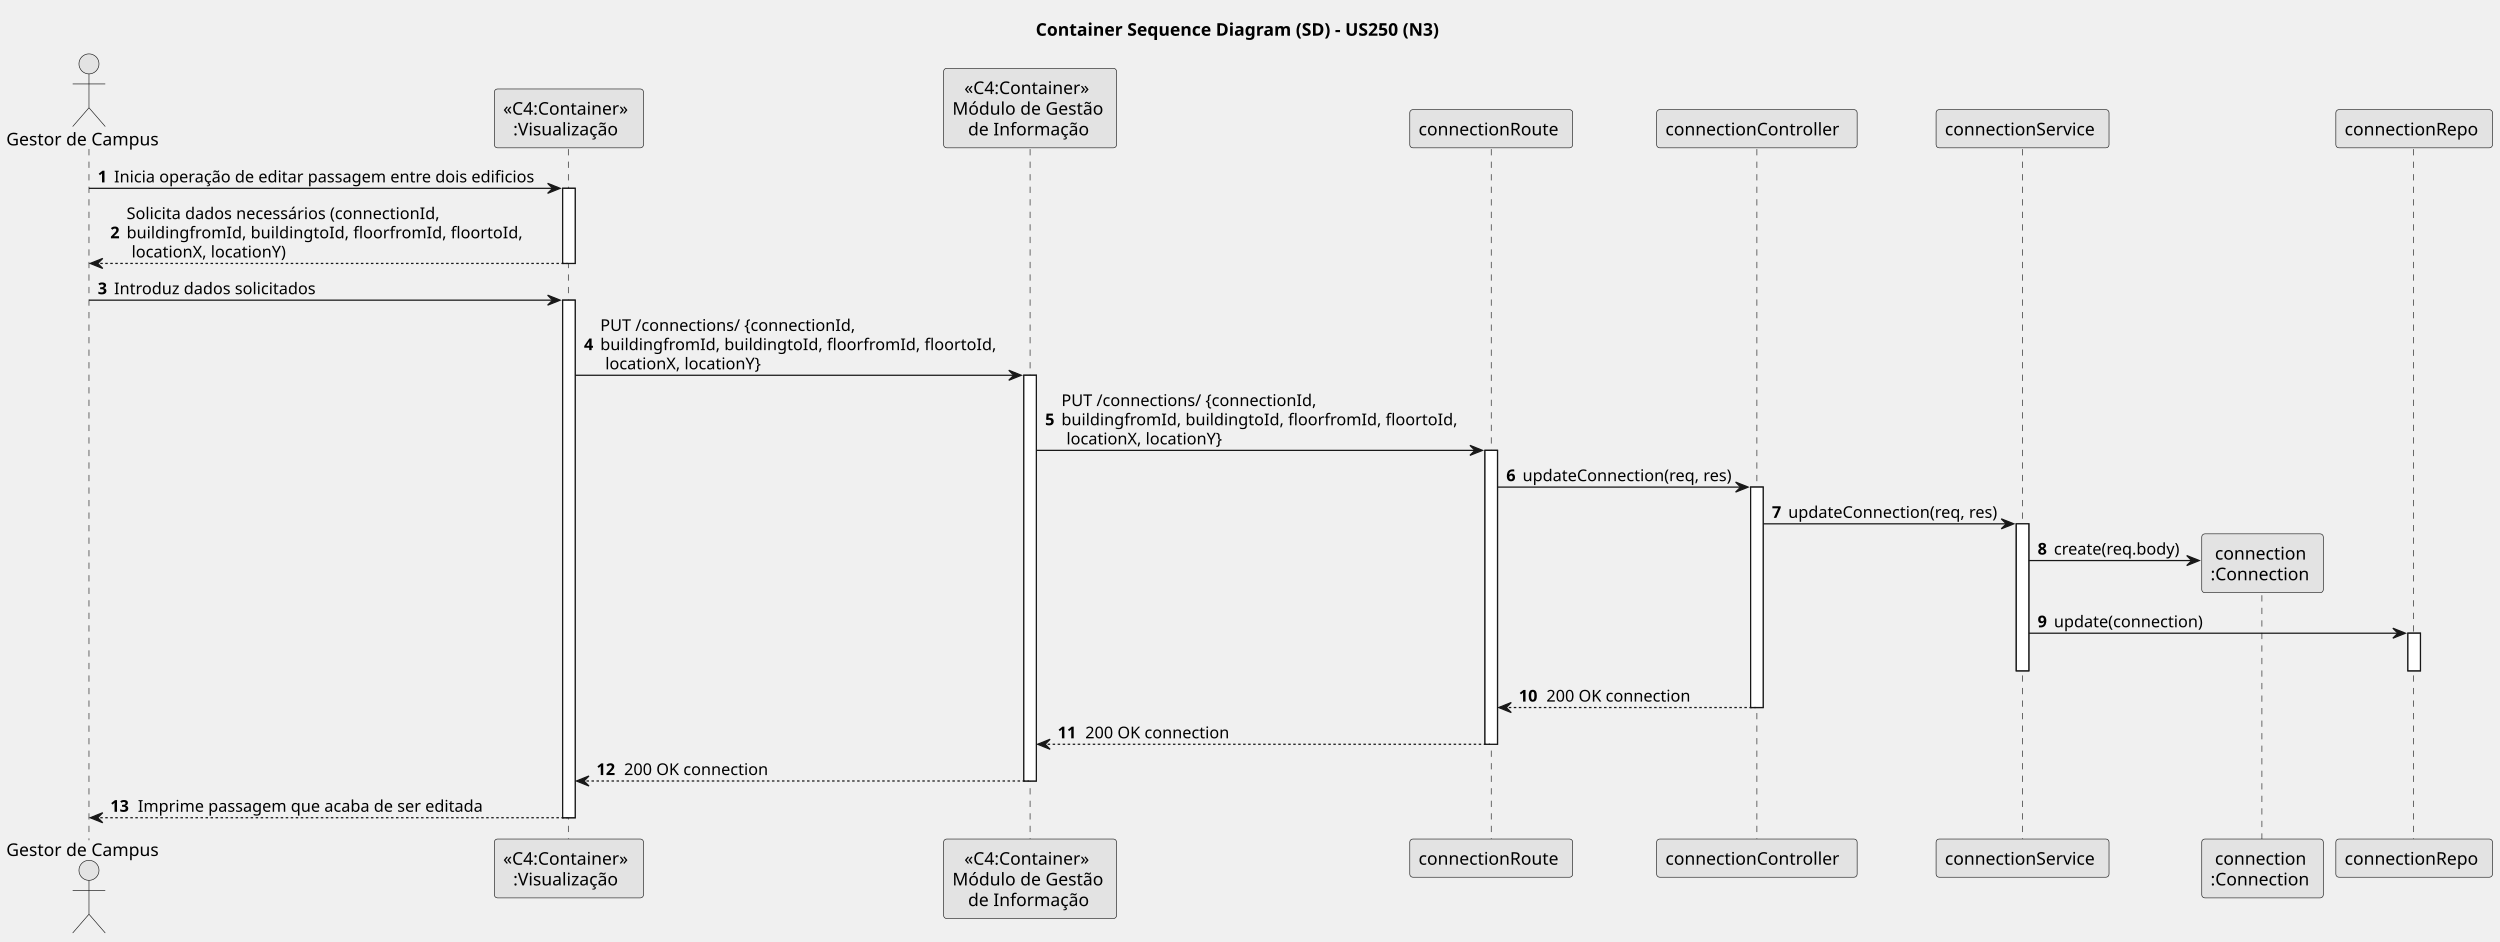
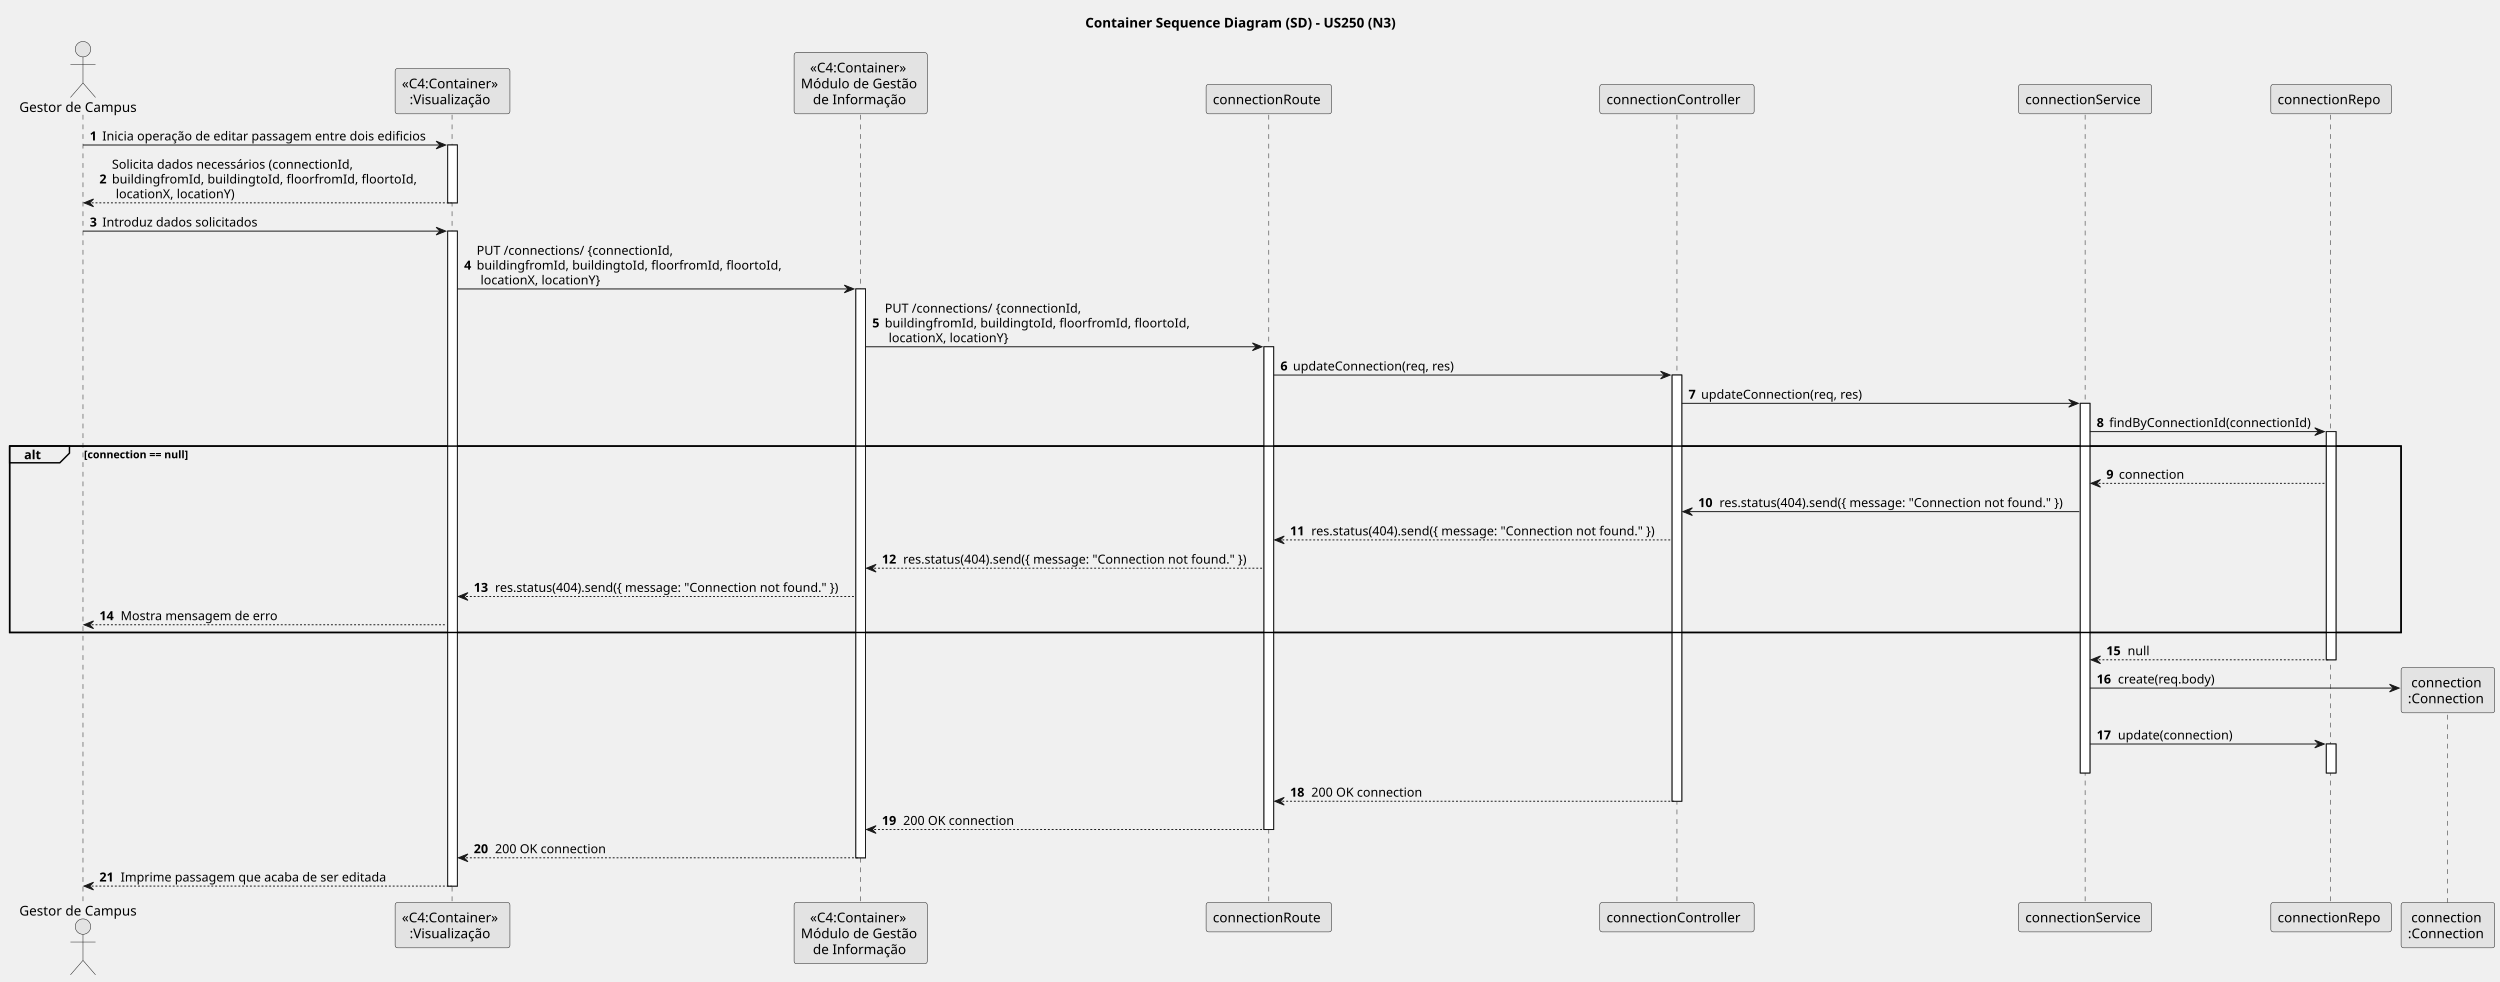
- <svg xmlns="http://www.w3.org/2000/svg" contentStyleType="text/css" height="751px" preserveAspectRatio="none" style="width:1995px;height:751px;background:#FFFFFF;" version="1.1" viewBox="0 0 1995 751" width="1995px" zoomAndPan="magnify">
+ <svg xmlns="http://www.w3.org/2000/svg" contentStyleType="text/css" height="1017px" preserveAspectRatio="none" style="width:2591px;height:1017px;background:#FFFFFF;" version="1.1" viewBox="0 0 2591 1017" width="2591px" zoomAndPan="magnify">
  <defs />
  <g>
-     <text fill="#000000" font-family="sans-serif" font-size="14" font-weight="bold" lengthAdjust="spacing" textLength="340" x="826.5" y="28.535">Container Sequence Diagram (SD) - US250 (N3)</text>
-     <rect fill="#FFFFFF" height="59.932" style="stroke:#181818;stroke-width:1.0;" width="10" x="449" y="150.287" />
-     <rect fill="#FFFFFF" height="413.014" style="stroke:#181818;stroke-width:1.0;" width="10" x="449" y="239.529" />
-     <rect fill="#FFFFFF" height="323.772" style="stroke:#181818;stroke-width:1.0;" width="10" x="817" y="299.461" />
-     <rect fill="#FFFFFF" height="234.529" style="stroke:#181818;stroke-width:1.0;" width="10" x="1185" y="359.393" />
-     <rect fill="#FFFFFF" height="175.908" style="stroke:#181818;stroke-width:1.0;" width="10" x="1397" y="388.703" />
-     <rect fill="#FFFFFF" height="117.287" style="stroke:#181818;stroke-width:1.0;" width="10" x="1609" y="418.014" />
-     <rect fill="#FFFFFF" height="30" style="stroke:#181818;stroke-width:1.0;" width="10" x="1921.5" y="505.301" />
-     <line style="stroke:#181818;stroke-width:0.5;stroke-dasharray:5.0,5.0;" x1="71" x2="71" y1="118.977" y2="670.543" />
-     <line style="stroke:#181818;stroke-width:0.5;stroke-dasharray:5.0,5.0;" x1="453.5" x2="453.5" y1="118.977" y2="670.543" />
-     <line style="stroke:#181818;stroke-width:0.5;stroke-dasharray:5.0,5.0;" x1="822" x2="822" y1="118.977" y2="670.543" />
-     <line style="stroke:#181818;stroke-width:0.5;stroke-dasharray:5.0,5.0;" x1="1190" x2="1190" y1="118.977" y2="670.543" />
-     <line style="stroke:#181818;stroke-width:0.5;stroke-dasharray:5.0,5.0;" x1="1402" x2="1402" y1="118.977" y2="670.543" />
-     <line style="stroke:#181818;stroke-width:0.5;stroke-dasharray:5.0,5.0;" x1="1614" x2="1614" y1="118.977" y2="670.543" />
-     <line style="stroke:#181818;stroke-width:0.5;stroke-dasharray:5.0,5.0;" x1="1805" x2="1805" y1="465.002" y2="670.543" />
-     <line style="stroke:#181818;stroke-width:0.5;stroke-dasharray:5.0,5.0;" x1="1926" x2="1926" y1="118.977" y2="670.543" />
-     <text fill="#000000" font-family="sans-serif" font-size="14" lengthAdjust="spacing" textLength="126" x="5" y="116.023">Gestor de Campus</text>
-     <ellipse cx="71" cy="50.988" fill="#E3E3E3" rx="8" ry="8" style="stroke:#181818;stroke-width:0.5;" />
-     <path d="M71,58.988 L71,85.988 M58,66.988 L84,66.988 M71,85.988 L58,100.988 M71,85.988 L84,100.988 " fill="none" style="stroke:#181818;stroke-width:0.5;" />
-     <text fill="#000000" font-family="sans-serif" font-size="14" lengthAdjust="spacing" textLength="126" x="5" y="683.078">Gestor de Campus</text>
-     <ellipse cx="71" cy="694.531" fill="#E3E3E3" rx="8" ry="8" style="stroke:#181818;stroke-width:0.5;" />
-     <path d="M71,702.531 L71,729.531 M58,710.531 L84,710.531 M71,729.531 L58,744.531 M71,729.531 L84,744.531 " fill="none" style="stroke:#181818;stroke-width:0.5;" />
-     <rect fill="#E3E3E3" height="46.977" rx="2.5" ry="2.5" style="stroke:#181818;stroke-width:0.5;" width="119" x="394.5" y="71" />
-     <text fill="#000000" font-family="sans-serif" font-size="14" lengthAdjust="spacing" textLength="105" x="401.5" y="91.535">«C4:Container»</text>
-     <text fill="#000000" font-family="sans-serif" font-size="14" lengthAdjust="spacing" textLength="89" x="409.5" y="108.023">:Visualização</text>
-     <rect fill="#E3E3E3" height="46.977" rx="2.5" ry="2.5" style="stroke:#181818;stroke-width:0.5;" width="119" x="394.5" y="669.543" />
-     <text fill="#000000" font-family="sans-serif" font-size="14" lengthAdjust="spacing" textLength="105" x="401.5" y="690.078">«C4:Container»</text>
-     <text fill="#000000" font-family="sans-serif" font-size="14" lengthAdjust="spacing" textLength="89" x="409.5" y="706.566">:Visualização</text>
-     <rect fill="#E3E3E3" height="63.465" rx="2.5" ry="2.5" style="stroke:#181818;stroke-width:0.5;" width="138" x="753" y="54.512" />
-     <text fill="#000000" font-family="sans-serif" font-size="14" lengthAdjust="spacing" textLength="105" x="769.5" y="75.047">«C4:Container»</text>
-     <text fill="#000000" font-family="sans-serif" font-size="14" lengthAdjust="spacing" textLength="124" x="760" y="91.535">Módulo de Gestão</text>
-     <text fill="#000000" font-family="sans-serif" font-size="14" lengthAdjust="spacing" textLength="99" x="772.5" y="108.023">de Informação</text>
-     <rect fill="#E3E3E3" height="63.465" rx="2.5" ry="2.5" style="stroke:#181818;stroke-width:0.5;" width="138" x="753" y="669.543" />
-     <text fill="#000000" font-family="sans-serif" font-size="14" lengthAdjust="spacing" textLength="105" x="769.5" y="690.078">«C4:Container»</text>
-     <text fill="#000000" font-family="sans-serif" font-size="14" lengthAdjust="spacing" textLength="124" x="760" y="706.566">Módulo de Gestão</text>
-     <text fill="#000000" font-family="sans-serif" font-size="14" lengthAdjust="spacing" textLength="99" x="772.5" y="723.055">de Informação</text>
-     <rect fill="#E3E3E3" height="30.488" rx="2.5" ry="2.5" style="stroke:#181818;stroke-width:0.5;" width="130" x="1125" y="87.488" />
-     <text fill="#000000" font-family="sans-serif" font-size="14" lengthAdjust="spacing" textLength="116" x="1132" y="108.023">connectionRoute</text>
-     <rect fill="#E3E3E3" height="30.488" rx="2.5" ry="2.5" style="stroke:#181818;stroke-width:0.5;" width="130" x="1125" y="669.543" />
-     <text fill="#000000" font-family="sans-serif" font-size="14" lengthAdjust="spacing" textLength="116" x="1132" y="690.078">connectionRoute</text>
-     <rect fill="#E3E3E3" height="30.488" rx="2.5" ry="2.5" style="stroke:#181818;stroke-width:0.5;" width="160" x="1322" y="87.488" />
-     <text fill="#000000" font-family="sans-serif" font-size="14" lengthAdjust="spacing" textLength="146" x="1329" y="108.023">connectionController</text>
-     <rect fill="#E3E3E3" height="30.488" rx="2.5" ry="2.5" style="stroke:#181818;stroke-width:0.5;" width="160" x="1322" y="669.543" />
-     <text fill="#000000" font-family="sans-serif" font-size="14" lengthAdjust="spacing" textLength="146" x="1329" y="690.078">connectionController</text>
-     <rect fill="#E3E3E3" height="30.488" rx="2.5" ry="2.5" style="stroke:#181818;stroke-width:0.5;" width="138" x="1545" y="87.488" />
-     <text fill="#000000" font-family="sans-serif" font-size="14" lengthAdjust="spacing" textLength="124" x="1552" y="108.023">connectionService</text>
-     <rect fill="#E3E3E3" height="30.488" rx="2.5" ry="2.5" style="stroke:#181818;stroke-width:0.5;" width="138" x="1545" y="669.543" />
-     <text fill="#000000" font-family="sans-serif" font-size="14" lengthAdjust="spacing" textLength="124" x="1552" y="690.078">connectionService</text>
-     <rect fill="#E3E3E3" height="46.977" rx="2.5" ry="2.5" style="stroke:#181818;stroke-width:0.5;" width="97" x="1757" y="669.543" />
-     <text fill="#000000" font-family="sans-serif" font-size="14" lengthAdjust="spacing" textLength="76" x="1767.5" y="690.078">connection</text>
-     <text fill="#000000" font-family="sans-serif" font-size="14" lengthAdjust="spacing" textLength="83" x="1764" y="706.566">:Connection</text>
-     <rect fill="#E3E3E3" height="30.488" rx="2.5" ry="2.5" style="stroke:#181818;stroke-width:0.5;" width="125" x="1864" y="87.488" />
-     <text fill="#000000" font-family="sans-serif" font-size="14" lengthAdjust="spacing" textLength="111" x="1871" y="108.023">connectionRepo</text>
-     <rect fill="#E3E3E3" height="30.488" rx="2.5" ry="2.5" style="stroke:#181818;stroke-width:0.5;" width="125" x="1864" y="669.543" />
-     <text fill="#000000" font-family="sans-serif" font-size="14" lengthAdjust="spacing" textLength="111" x="1871" y="690.078">connectionRepo</text>
-     <rect fill="#FFFFFF" height="59.932" style="stroke:#181818;stroke-width:1.0;" width="10" x="449" y="150.287" />
-     <rect fill="#FFFFFF" height="413.014" style="stroke:#181818;stroke-width:1.0;" width="10" x="449" y="239.529" />
-     <rect fill="#FFFFFF" height="323.772" style="stroke:#181818;stroke-width:1.0;" width="10" x="817" y="299.461" />
-     <rect fill="#FFFFFF" height="234.529" style="stroke:#181818;stroke-width:1.0;" width="10" x="1185" y="359.393" />
-     <rect fill="#FFFFFF" height="175.908" style="stroke:#181818;stroke-width:1.0;" width="10" x="1397" y="388.703" />
-     <rect fill="#FFFFFF" height="117.287" style="stroke:#181818;stroke-width:1.0;" width="10" x="1609" y="418.014" />
-     <rect fill="#FFFFFF" height="30" style="stroke:#181818;stroke-width:1.0;" width="10" x="1921.5" y="505.301" />
-     <polygon fill="#181818" points="437,146.287,447,150.287,437,154.287,441,150.287" style="stroke:#181818;stroke-width:1.0;" />
-     <line style="stroke:#181818;stroke-width:1.0;" x1="71" x2="443" y1="150.287" y2="150.287" />
-     <text fill="#000000" font-family="sans-serif" font-size="13" font-weight="bold" lengthAdjust="spacing" textLength="9" x="78" y="145.545">1</text>
-     <text fill="#000000" font-family="sans-serif" font-size="13" lengthAdjust="spacing" textLength="346" x="91" y="145.545">Inicia operação de editar passagem entre dois edificios</text>
-     <polygon fill="#181818" points="82,206.219,72,210.219,82,214.219,78,210.219" style="stroke:#181818;stroke-width:1.0;" />
-     <line style="stroke:#181818;stroke-width:1.0;stroke-dasharray:2.0,2.0;" x1="76" x2="453" y1="210.219" y2="210.219" />
-     <text fill="#000000" font-family="sans-serif" font-size="13" font-weight="bold" lengthAdjust="spacing" textLength="9" x="88" y="190.166">2</text>
-     <text fill="#000000" font-family="sans-serif" font-size="13" lengthAdjust="spacing" textLength="260" x="101" y="174.856">Solicita dados necessários (connectionId,</text>
-     <text fill="#000000" font-family="sans-serif" font-size="13" lengthAdjust="spacing" textLength="326" x="101" y="190.166">buildingfromId, buildingtoId, floorfromId, floortoId,</text>
-     <text fill="#000000" font-family="sans-serif" font-size="13" lengthAdjust="spacing" textLength="130" x="105" y="205.477">locationX, locationY)</text>
-     <polygon fill="#181818" points="437,235.529,447,239.529,437,243.529,441,239.529" style="stroke:#181818;stroke-width:1.0;" />
-     <line style="stroke:#181818;stroke-width:1.0;" x1="71" x2="443" y1="239.529" y2="239.529" />
-     <text fill="#000000" font-family="sans-serif" font-size="13" font-weight="bold" lengthAdjust="spacing" textLength="9" x="78" y="234.787">3</text>
-     <text fill="#000000" font-family="sans-serif" font-size="13" lengthAdjust="spacing" textLength="168" x="91" y="234.787">Introduz dados solicitados</text>
-     <polygon fill="#181818" points="805,295.461,815,299.461,805,303.461,809,299.461" style="stroke:#181818;stroke-width:1.0;" />
-     <line style="stroke:#181818;stroke-width:1.0;" x1="459" x2="811" y1="299.461" y2="299.461" />
-     <text fill="#000000" font-family="sans-serif" font-size="13" font-weight="bold" lengthAdjust="spacing" textLength="9" x="466" y="279.408">4</text>
-     <text fill="#000000" font-family="sans-serif" font-size="13" lengthAdjust="spacing" textLength="213" x="479" y="264.098">PUT /connections/ {connectionId,</text>
-     <text fill="#000000" font-family="sans-serif" font-size="13" lengthAdjust="spacing" textLength="326" x="479" y="279.408">buildingfromId, buildingtoId, floorfromId, floortoId,</text>
-     <text fill="#000000" font-family="sans-serif" font-size="13" lengthAdjust="spacing" textLength="130" x="483" y="294.719">locationX, locationY}</text>
-     <polygon fill="#181818" points="1173,355.393,1183,359.393,1173,363.393,1177,359.393" style="stroke:#181818;stroke-width:1.0;" />
-     <line style="stroke:#181818;stroke-width:1.0;" x1="827" x2="1179" y1="359.393" y2="359.393" />
-     <text fill="#000000" font-family="sans-serif" font-size="13" font-weight="bold" lengthAdjust="spacing" textLength="9" x="834" y="339.34">5</text>
-     <text fill="#000000" font-family="sans-serif" font-size="13" lengthAdjust="spacing" textLength="213" x="847" y="324.029">PUT /connections/ {connectionId,</text>
-     <text fill="#000000" font-family="sans-serif" font-size="13" lengthAdjust="spacing" textLength="326" x="847" y="339.34">buildingfromId, buildingtoId, floorfromId, floortoId,</text>
-     <text fill="#000000" font-family="sans-serif" font-size="13" lengthAdjust="spacing" textLength="130" x="851" y="354.65">locationX, locationY}</text>
-     <polygon fill="#181818" points="1385,384.703,1395,388.703,1385,392.703,1389,388.703" style="stroke:#181818;stroke-width:1.0;" />
-     <line style="stroke:#181818;stroke-width:1.0;" x1="1195" x2="1391" y1="388.703" y2="388.703" />
-     <text fill="#000000" font-family="sans-serif" font-size="13" font-weight="bold" lengthAdjust="spacing" textLength="9" x="1202" y="383.961">6</text>
-     <text fill="#000000" font-family="sans-serif" font-size="13" lengthAdjust="spacing" textLength="170" x="1215" y="383.961">updateConnection(req, res)</text>
-     <polygon fill="#181818" points="1597,414.014,1607,418.014,1597,422.014,1601,418.014" style="stroke:#181818;stroke-width:1.0;" />
-     <line style="stroke:#181818;stroke-width:1.0;" x1="1407" x2="1603" y1="418.014" y2="418.014" />
-     <text fill="#000000" font-family="sans-serif" font-size="13" font-weight="bold" lengthAdjust="spacing" textLength="9" x="1414" y="413.272">7</text>
-     <text fill="#000000" font-family="sans-serif" font-size="13" lengthAdjust="spacing" textLength="170" x="1427" y="413.272">updateConnection(req, res)</text>
-     <polygon fill="#181818" points="1745,443.324,1755,447.324,1745,451.324,1749,447.324" style="stroke:#181818;stroke-width:1.0;" />
-     <line style="stroke:#181818;stroke-width:1.0;" x1="1619" x2="1751" y1="447.324" y2="447.324" />
-     <text fill="#000000" font-family="sans-serif" font-size="13" font-weight="bold" lengthAdjust="spacing" textLength="9" x="1626" y="442.582">8</text>
-     <text fill="#000000" font-family="sans-serif" font-size="13" lengthAdjust="spacing" textLength="101" x="1639" y="442.582">create(req.body)</text>
-     <rect fill="#E3E3E3" height="46.977" rx="2.5" ry="2.5" style="stroke:#181818;stroke-width:0.5;" width="97" x="1757" y="426.014" />
-     <text fill="#000000" font-family="sans-serif" font-size="14" lengthAdjust="spacing" textLength="76" x="1767.5" y="446.549">connection</text>
-     <text fill="#000000" font-family="sans-serif" font-size="14" lengthAdjust="spacing" textLength="83" x="1764" y="463.037">:Connection</text>
-     <polygon fill="#181818" points="1909.5,501.301,1919.5,505.301,1909.5,509.301,1913.5,505.301" style="stroke:#181818;stroke-width:1.0;" />
-     <line style="stroke:#181818;stroke-width:1.0;" x1="1619" x2="1915.5" y1="505.301" y2="505.301" />
-     <text fill="#000000" font-family="sans-serif" font-size="13" font-weight="bold" lengthAdjust="spacing" textLength="9" x="1626" y="500.559">9</text>
-     <text fill="#000000" font-family="sans-serif" font-size="13" lengthAdjust="spacing" textLength="121" x="1639" y="500.559">update(connection)</text>
-     <polygon fill="#181818" points="1206,560.611,1196,564.611,1206,568.611,1202,564.611" style="stroke:#181818;stroke-width:1.0;" />
-     <line style="stroke:#181818;stroke-width:1.0;stroke-dasharray:2.0,2.0;" x1="1200" x2="1401" y1="564.611" y2="564.611" />
-     <text fill="#000000" font-family="sans-serif" font-size="13" font-weight="bold" lengthAdjust="spacing" textLength="18" x="1212" y="559.869">10</text>
-     <text fill="#000000" font-family="sans-serif" font-size="13" lengthAdjust="spacing" textLength="120" x="1234" y="559.869">200 OK connection</text>
-     <polygon fill="#181818" points="838,589.922,828,593.922,838,597.922,834,593.922" style="stroke:#181818;stroke-width:1.0;" />
-     <line style="stroke:#181818;stroke-width:1.0;stroke-dasharray:2.0,2.0;" x1="832" x2="1189" y1="593.922" y2="593.922" />
-     <text fill="#000000" font-family="sans-serif" font-size="13" font-weight="bold" lengthAdjust="spacing" textLength="18" x="844" y="589.18">11</text>
-     <text fill="#000000" font-family="sans-serif" font-size="13" lengthAdjust="spacing" textLength="120" x="866" y="589.18">200 OK connection</text>
-     <polygon fill="#181818" points="470,619.232,460,623.232,470,627.232,466,623.232" style="stroke:#181818;stroke-width:1.0;" />
-     <line style="stroke:#181818;stroke-width:1.0;stroke-dasharray:2.0,2.0;" x1="464" x2="821" y1="623.232" y2="623.232" />
-     <text fill="#000000" font-family="sans-serif" font-size="13" font-weight="bold" lengthAdjust="spacing" textLength="18" x="476" y="618.49">12</text>
-     <text fill="#000000" font-family="sans-serif" font-size="13" lengthAdjust="spacing" textLength="120" x="498" y="618.49">200 OK connection</text>
-     <polygon fill="#181818" points="82,648.543,72,652.543,82,656.543,78,652.543" style="stroke:#181818;stroke-width:1.0;" />
-     <line style="stroke:#181818;stroke-width:1.0;stroke-dasharray:2.0,2.0;" x1="76" x2="453" y1="652.543" y2="652.543" />
-     <text fill="#000000" font-family="sans-serif" font-size="13" font-weight="bold" lengthAdjust="spacing" textLength="18" x="88" y="647.801">13</text>
-     <text fill="#000000" font-family="sans-serif" font-size="13" lengthAdjust="spacing" textLength="278" x="110" y="647.801">Imprime passagem que acaba de ser editada</text>
+     <text fill="#000000" font-family="sans-serif" font-size="14" font-weight="bold" lengthAdjust="spacing" textLength="340" x="1124.75" y="28.535">Container Sequence Diagram (SD) - US250 (N3)</text>
+     <rect fill="#FFFFFF" height="59.932" style="stroke:#181818;stroke-width:1.0;" width="10" x="464" y="150.287" />
+     <rect fill="#FFFFFF" height="678.809" style="stroke:#181818;stroke-width:1.0;" width="10" x="464" y="239.529" />
+     <rect fill="#FFFFFF" height="589.566" style="stroke:#181818;stroke-width:1.0;" width="10" x="887" y="299.461" />
+     <rect fill="#FFFFFF" height="500.324" style="stroke:#181818;stroke-width:1.0;" width="10" x="1310" y="359.393" />
+     <rect fill="#FFFFFF" height="441.703" style="stroke:#181818;stroke-width:1.0;" width="10" x="1733" y="388.703" />
+     <rect fill="#FFFFFF" height="383.082" style="stroke:#181818;stroke-width:1.0;" width="10" x="2156" y="418.014" />
+     <rect fill="#FFFFFF" height="236.484" style="stroke:#181818;stroke-width:1.0;" width="10" x="2411" y="447.324" />
+     <rect fill="#FFFFFF" height="30" style="stroke:#181818;stroke-width:1.0;" width="10" x="2411" y="771.096" />
+     <rect fill="none" height="193.174" style="stroke:#000000;stroke-width:1.5;" width="2478.5" x="10" y="462.324" />
+     <line style="stroke:#181818;stroke-width:0.5;stroke-dasharray:5.0,5.0;" x1="86" x2="86" y1="118.977" y2="936.338" />
+     <line style="stroke:#181818;stroke-width:0.5;stroke-dasharray:5.0,5.0;" x1="468.5" x2="468.5" y1="118.977" y2="936.338" />
+     <line style="stroke:#181818;stroke-width:0.5;stroke-dasharray:5.0,5.0;" x1="892" x2="892" y1="118.977" y2="936.338" />
+     <line style="stroke:#181818;stroke-width:0.5;stroke-dasharray:5.0,5.0;" x1="1315" x2="1315" y1="118.977" y2="936.338" />
+     <line style="stroke:#181818;stroke-width:0.5;stroke-dasharray:5.0,5.0;" x1="1738" x2="1738" y1="118.977" y2="936.338" />
+     <line style="stroke:#181818;stroke-width:0.5;stroke-dasharray:5.0,5.0;" x1="2161" x2="2161" y1="118.977" y2="936.338" />
+     <line style="stroke:#181818;stroke-width:0.5;stroke-dasharray:5.0,5.0;" x1="2415.5" x2="2415.5" y1="118.977" y2="936.338" />
+     <line style="stroke:#181818;stroke-width:0.5;stroke-dasharray:5.0,5.0;" x1="2536.5" x2="2536.5" y1="730.797" y2="936.338" />
+     <text fill="#000000" font-family="sans-serif" font-size="14" lengthAdjust="spacing" textLength="126" x="20" y="116.023">Gestor de Campus</text>
+     <ellipse cx="86" cy="50.988" fill="#E3E3E3" rx="8" ry="8" style="stroke:#181818;stroke-width:0.5;" />
+     <path d="M86,58.988 L86,85.988 M73,66.988 L99,66.988 M86,85.988 L73,100.988 M86,85.988 L99,100.988 " fill="none" style="stroke:#181818;stroke-width:0.5;" />
+     <text fill="#000000" font-family="sans-serif" font-size="14" lengthAdjust="spacing" textLength="126" x="20" y="948.873">Gestor de Campus</text>
+     <ellipse cx="86" cy="960.326" fill="#E3E3E3" rx="8" ry="8" style="stroke:#181818;stroke-width:0.5;" />
+     <path d="M86,968.326 L86,995.326 M73,976.326 L99,976.326 M86,995.326 L73,1010.326 M86,995.326 L99,1010.326 " fill="none" style="stroke:#181818;stroke-width:0.5;" />
+     <rect fill="#E3E3E3" height="46.977" rx="2.5" ry="2.5" style="stroke:#181818;stroke-width:0.5;" width="119" x="409.5" y="71" />
+     <text fill="#000000" font-family="sans-serif" font-size="14" lengthAdjust="spacing" textLength="105" x="416.5" y="91.535">«C4:Container»</text>
+     <text fill="#000000" font-family="sans-serif" font-size="14" lengthAdjust="spacing" textLength="89" x="424.5" y="108.023">:Visualização</text>
+     <rect fill="#E3E3E3" height="46.977" rx="2.5" ry="2.5" style="stroke:#181818;stroke-width:0.5;" width="119" x="409.5" y="935.338" />
+     <text fill="#000000" font-family="sans-serif" font-size="14" lengthAdjust="spacing" textLength="105" x="416.5" y="955.873">«C4:Container»</text>
+     <text fill="#000000" font-family="sans-serif" font-size="14" lengthAdjust="spacing" textLength="89" x="424.5" y="972.361">:Visualização</text>
+     <rect fill="#E3E3E3" height="63.465" rx="2.5" ry="2.5" style="stroke:#181818;stroke-width:0.5;" width="138" x="823" y="54.512" />
+     <text fill="#000000" font-family="sans-serif" font-size="14" lengthAdjust="spacing" textLength="105" x="839.5" y="75.047">«C4:Container»</text>
+     <text fill="#000000" font-family="sans-serif" font-size="14" lengthAdjust="spacing" textLength="124" x="830" y="91.535">Módulo de Gestão</text>
+     <text fill="#000000" font-family="sans-serif" font-size="14" lengthAdjust="spacing" textLength="99" x="842.5" y="108.023">de Informação</text>
+     <rect fill="#E3E3E3" height="63.465" rx="2.5" ry="2.5" style="stroke:#181818;stroke-width:0.5;" width="138" x="823" y="935.338" />
+     <text fill="#000000" font-family="sans-serif" font-size="14" lengthAdjust="spacing" textLength="105" x="839.5" y="955.873">«C4:Container»</text>
+     <text fill="#000000" font-family="sans-serif" font-size="14" lengthAdjust="spacing" textLength="124" x="830" y="972.361">Módulo de Gestão</text>
+     <text fill="#000000" font-family="sans-serif" font-size="14" lengthAdjust="spacing" textLength="99" x="842.5" y="988.85">de Informação</text>
+     <rect fill="#E3E3E3" height="30.488" rx="2.5" ry="2.5" style="stroke:#181818;stroke-width:0.5;" width="130" x="1250" y="87.488" />
+     <text fill="#000000" font-family="sans-serif" font-size="14" lengthAdjust="spacing" textLength="116" x="1257" y="108.023">connectionRoute</text>
+     <rect fill="#E3E3E3" height="30.488" rx="2.5" ry="2.5" style="stroke:#181818;stroke-width:0.5;" width="130" x="1250" y="935.338" />
+     <text fill="#000000" font-family="sans-serif" font-size="14" lengthAdjust="spacing" textLength="116" x="1257" y="955.873">connectionRoute</text>
+     <rect fill="#E3E3E3" height="30.488" rx="2.5" ry="2.5" style="stroke:#181818;stroke-width:0.5;" width="160" x="1658" y="87.488" />
+     <text fill="#000000" font-family="sans-serif" font-size="14" lengthAdjust="spacing" textLength="146" x="1665" y="108.023">connectionController</text>
+     <rect fill="#E3E3E3" height="30.488" rx="2.5" ry="2.5" style="stroke:#181818;stroke-width:0.5;" width="160" x="1658" y="935.338" />
+     <text fill="#000000" font-family="sans-serif" font-size="14" lengthAdjust="spacing" textLength="146" x="1665" y="955.873">connectionController</text>
+     <rect fill="#E3E3E3" height="30.488" rx="2.5" ry="2.5" style="stroke:#181818;stroke-width:0.5;" width="138" x="2092" y="87.488" />
+     <text fill="#000000" font-family="sans-serif" font-size="14" lengthAdjust="spacing" textLength="124" x="2099" y="108.023">connectionService</text>
+     <rect fill="#E3E3E3" height="30.488" rx="2.5" ry="2.5" style="stroke:#181818;stroke-width:0.5;" width="138" x="2092" y="935.338" />
+     <text fill="#000000" font-family="sans-serif" font-size="14" lengthAdjust="spacing" textLength="124" x="2099" y="955.873">connectionService</text>
+     <rect fill="#E3E3E3" height="30.488" rx="2.5" ry="2.5" style="stroke:#181818;stroke-width:0.5;" width="125" x="2353.5" y="87.488" />
+     <text fill="#000000" font-family="sans-serif" font-size="14" lengthAdjust="spacing" textLength="111" x="2360.5" y="108.023">connectionRepo</text>
+     <rect fill="#E3E3E3" height="30.488" rx="2.5" ry="2.5" style="stroke:#181818;stroke-width:0.5;" width="125" x="2353.5" y="935.338" />
+     <text fill="#000000" font-family="sans-serif" font-size="14" lengthAdjust="spacing" textLength="111" x="2360.5" y="955.873">connectionRepo</text>
+     <rect fill="#E3E3E3" height="46.977" rx="2.5" ry="2.5" style="stroke:#181818;stroke-width:0.5;" width="97" x="2488.5" y="935.338" />
+     <text fill="#000000" font-family="sans-serif" font-size="14" lengthAdjust="spacing" textLength="76" x="2499" y="955.873">connection</text>
+     <text fill="#000000" font-family="sans-serif" font-size="14" lengthAdjust="spacing" textLength="83" x="2495.5" y="972.361">:Connection</text>
+     <rect fill="#FFFFFF" height="59.932" style="stroke:#181818;stroke-width:1.0;" width="10" x="464" y="150.287" />
+     <rect fill="#FFFFFF" height="678.809" style="stroke:#181818;stroke-width:1.0;" width="10" x="464" y="239.529" />
+     <rect fill="#FFFFFF" height="589.566" style="stroke:#181818;stroke-width:1.0;" width="10" x="887" y="299.461" />
+     <rect fill="#FFFFFF" height="500.324" style="stroke:#181818;stroke-width:1.0;" width="10" x="1310" y="359.393" />
+     <rect fill="#FFFFFF" height="441.703" style="stroke:#181818;stroke-width:1.0;" width="10" x="1733" y="388.703" />
+     <rect fill="#FFFFFF" height="383.082" style="stroke:#181818;stroke-width:1.0;" width="10" x="2156" y="418.014" />
+     <rect fill="#FFFFFF" height="236.484" style="stroke:#181818;stroke-width:1.0;" width="10" x="2411" y="447.324" />
+     <rect fill="#FFFFFF" height="30" style="stroke:#181818;stroke-width:1.0;" width="10" x="2411" y="771.096" />
+     <polygon fill="#181818" points="452,146.287,462,150.287,452,154.287,456,150.287" style="stroke:#181818;stroke-width:1.0;" />
+     <line style="stroke:#181818;stroke-width:1.0;" x1="86" x2="458" y1="150.287" y2="150.287" />
+     <text fill="#000000" font-family="sans-serif" font-size="13" font-weight="bold" lengthAdjust="spacing" textLength="9" x="93" y="145.545">1</text>
+     <text fill="#000000" font-family="sans-serif" font-size="13" lengthAdjust="spacing" textLength="346" x="106" y="145.545">Inicia operação de editar passagem entre dois edificios</text>
+     <polygon fill="#181818" points="97,206.219,87,210.219,97,214.219,93,210.219" style="stroke:#181818;stroke-width:1.0;" />
+     <line style="stroke:#181818;stroke-width:1.0;stroke-dasharray:2.0,2.0;" x1="91" x2="468" y1="210.219" y2="210.219" />
+     <text fill="#000000" font-family="sans-serif" font-size="13" font-weight="bold" lengthAdjust="spacing" textLength="9" x="103" y="190.166">2</text>
+     <text fill="#000000" font-family="sans-serif" font-size="13" lengthAdjust="spacing" textLength="260" x="116" y="174.856">Solicita dados necessários (connectionId,</text>
+     <text fill="#000000" font-family="sans-serif" font-size="13" lengthAdjust="spacing" textLength="326" x="116" y="190.166">buildingfromId, buildingtoId, floorfromId, floortoId,</text>
+     <text fill="#000000" font-family="sans-serif" font-size="13" lengthAdjust="spacing" textLength="130" x="120" y="205.477">locationX, locationY)</text>
+     <polygon fill="#181818" points="452,235.529,462,239.529,452,243.529,456,239.529" style="stroke:#181818;stroke-width:1.0;" />
+     <line style="stroke:#181818;stroke-width:1.0;" x1="86" x2="458" y1="239.529" y2="239.529" />
+     <text fill="#000000" font-family="sans-serif" font-size="13" font-weight="bold" lengthAdjust="spacing" textLength="9" x="93" y="234.787">3</text>
+     <text fill="#000000" font-family="sans-serif" font-size="13" lengthAdjust="spacing" textLength="168" x="106" y="234.787">Introduz dados solicitados</text>
+     <polygon fill="#181818" points="875,295.461,885,299.461,875,303.461,879,299.461" style="stroke:#181818;stroke-width:1.0;" />
+     <line style="stroke:#181818;stroke-width:1.0;" x1="474" x2="881" y1="299.461" y2="299.461" />
+     <text fill="#000000" font-family="sans-serif" font-size="13" font-weight="bold" lengthAdjust="spacing" textLength="9" x="481" y="279.408">4</text>
+     <text fill="#000000" font-family="sans-serif" font-size="13" lengthAdjust="spacing" textLength="213" x="494" y="264.098">PUT /connections/ {connectionId,</text>
+     <text fill="#000000" font-family="sans-serif" font-size="13" lengthAdjust="spacing" textLength="326" x="494" y="279.408">buildingfromId, buildingtoId, floorfromId, floortoId,</text>
+     <text fill="#000000" font-family="sans-serif" font-size="13" lengthAdjust="spacing" textLength="130" x="498" y="294.719">locationX, locationY}</text>
+     <polygon fill="#181818" points="1298,355.393,1308,359.393,1298,363.393,1302,359.393" style="stroke:#181818;stroke-width:1.0;" />
+     <line style="stroke:#181818;stroke-width:1.0;" x1="897" x2="1304" y1="359.393" y2="359.393" />
+     <text fill="#000000" font-family="sans-serif" font-size="13" font-weight="bold" lengthAdjust="spacing" textLength="9" x="904" y="339.34">5</text>
+     <text fill="#000000" font-family="sans-serif" font-size="13" lengthAdjust="spacing" textLength="213" x="917" y="324.029">PUT /connections/ {connectionId,</text>
+     <text fill="#000000" font-family="sans-serif" font-size="13" lengthAdjust="spacing" textLength="326" x="917" y="339.34">buildingfromId, buildingtoId, floorfromId, floortoId,</text>
+     <text fill="#000000" font-family="sans-serif" font-size="13" lengthAdjust="spacing" textLength="130" x="921" y="354.65">locationX, locationY}</text>
+     <polygon fill="#181818" points="1721,384.703,1731,388.703,1721,392.703,1725,388.703" style="stroke:#181818;stroke-width:1.0;" />
+     <line style="stroke:#181818;stroke-width:1.0;" x1="1320" x2="1727" y1="388.703" y2="388.703" />
+     <text fill="#000000" font-family="sans-serif" font-size="13" font-weight="bold" lengthAdjust="spacing" textLength="9" x="1327" y="383.961">6</text>
+     <text fill="#000000" font-family="sans-serif" font-size="13" lengthAdjust="spacing" textLength="170" x="1340" y="383.961">updateConnection(req, res)</text>
+     <polygon fill="#181818" points="2144,414.014,2154,418.014,2144,422.014,2148,418.014" style="stroke:#181818;stroke-width:1.0;" />
+     <line style="stroke:#181818;stroke-width:1.0;" x1="1743" x2="2150" y1="418.014" y2="418.014" />
+     <text fill="#000000" font-family="sans-serif" font-size="13" font-weight="bold" lengthAdjust="spacing" textLength="9" x="1750" y="413.272">7</text>
+     <text fill="#000000" font-family="sans-serif" font-size="13" lengthAdjust="spacing" textLength="170" x="1763" y="413.272">updateConnection(req, res)</text>
+     <polygon fill="#181818" points="2399,443.324,2409,447.324,2399,451.324,2403,447.324" style="stroke:#181818;stroke-width:1.0;" />
+     <line style="stroke:#181818;stroke-width:1.0;" x1="2166" x2="2405" y1="447.324" y2="447.324" />
+     <text fill="#000000" font-family="sans-serif" font-size="13" font-weight="bold" lengthAdjust="spacing" textLength="9" x="2173" y="442.582">8</text>
+     <text fill="#000000" font-family="sans-serif" font-size="13" lengthAdjust="spacing" textLength="213" x="2186" y="442.582">findByConnectionId(connectionId)</text>
+     <path d="M10,462.324 L72,462.324 L72,469.635 L62,479.635 L10,479.635 L10,462.324 " fill="#EEEEEE" style="stroke:#000000;stroke-width:1.5;" />
+     <rect fill="none" height="193.174" style="stroke:#000000;stroke-width:1.5;" width="2478.5" x="10" y="462.324" />
+     <text fill="#000000" font-family="sans-serif" font-size="13" font-weight="bold" lengthAdjust="spacing" textLength="17" x="25" y="475.893">alt</text>
+     <text fill="#000000" font-family="sans-serif" font-size="11" font-weight="bold" lengthAdjust="spacing" textLength="117" x="87" y="474.959">[connection == null]</text>
+     <polygon fill="#181818" points="2177,496.945,2167,500.945,2177,504.945,2173,500.945" style="stroke:#181818;stroke-width:1.0;" />
+     <line style="stroke:#181818;stroke-width:1.0;stroke-dasharray:2.0,2.0;" x1="2171" x2="2410" y1="500.945" y2="500.945" />
+     <text fill="#000000" font-family="sans-serif" font-size="13" font-weight="bold" lengthAdjust="spacing" textLength="9" x="2183" y="496.203">9</text>
+     <text fill="#000000" font-family="sans-serif" font-size="13" lengthAdjust="spacing" textLength="70" x="2196" y="496.203">connection</text>
+     <polygon fill="#181818" points="1754,526.256,1744,530.256,1754,534.256,1750,530.256" style="stroke:#181818;stroke-width:1.0;" />
+     <line style="stroke:#181818;stroke-width:1.0;" x1="1748" x2="2155" y1="530.256" y2="530.256" />
+     <text fill="#000000" font-family="sans-serif" font-size="13" font-weight="bold" lengthAdjust="spacing" textLength="18" x="1760" y="525.514">10</text>
+     <text fill="#000000" font-family="sans-serif" font-size="13" lengthAdjust="spacing" textLength="367" x="1782" y="525.514">res.status(404).send({ message: "Connection not found." })</text>
+     <polygon fill="#181818" points="1331,555.566,1321,559.566,1331,563.566,1327,559.566" style="stroke:#181818;stroke-width:1.0;" />
+     <line style="stroke:#181818;stroke-width:1.0;stroke-dasharray:2.0,2.0;" x1="1325" x2="1732" y1="559.566" y2="559.566" />
+     <text fill="#000000" font-family="sans-serif" font-size="13" font-weight="bold" lengthAdjust="spacing" textLength="18" x="1337" y="554.824">11</text>
+     <text fill="#000000" font-family="sans-serif" font-size="13" lengthAdjust="spacing" textLength="367" x="1359" y="554.824">res.status(404).send({ message: "Connection not found." })</text>
+     <polygon fill="#181818" points="908,584.877,898,588.877,908,592.877,904,588.877" style="stroke:#181818;stroke-width:1.0;" />
+     <line style="stroke:#181818;stroke-width:1.0;stroke-dasharray:2.0,2.0;" x1="902" x2="1309" y1="588.877" y2="588.877" />
+     <text fill="#000000" font-family="sans-serif" font-size="13" font-weight="bold" lengthAdjust="spacing" textLength="18" x="914" y="584.135">12</text>
+     <text fill="#000000" font-family="sans-serif" font-size="13" lengthAdjust="spacing" textLength="367" x="936" y="584.135">res.status(404).send({ message: "Connection not found." })</text>
+     <polygon fill="#181818" points="485,614.188,475,618.188,485,622.188,481,618.188" style="stroke:#181818;stroke-width:1.0;" />
+     <line style="stroke:#181818;stroke-width:1.0;stroke-dasharray:2.0,2.0;" x1="479" x2="886" y1="618.188" y2="618.188" />
+     <text fill="#000000" font-family="sans-serif" font-size="13" font-weight="bold" lengthAdjust="spacing" textLength="18" x="491" y="613.445">13</text>
+     <text fill="#000000" font-family="sans-serif" font-size="13" lengthAdjust="spacing" textLength="367" x="513" y="613.445">res.status(404).send({ message: "Connection not found." })</text>
+     <polygon fill="#181818" points="97,643.498,87,647.498,97,651.498,93,647.498" style="stroke:#181818;stroke-width:1.0;" />
+     <line style="stroke:#181818;stroke-width:1.0;stroke-dasharray:2.0,2.0;" x1="91" x2="463" y1="647.498" y2="647.498" />
+     <text fill="#000000" font-family="sans-serif" font-size="13" font-weight="bold" lengthAdjust="spacing" textLength="18" x="103" y="642.756">14</text>
+     <text fill="#000000" font-family="sans-serif" font-size="13" lengthAdjust="spacing" textLength="163" x="125" y="642.756">Mostra mensagem de erro</text>
+     <polygon fill="#181818" points="2177,679.809,2167,683.809,2177,687.809,2173,683.809" style="stroke:#181818;stroke-width:1.0;" />
+     <line style="stroke:#181818;stroke-width:1.0;stroke-dasharray:2.0,2.0;" x1="2171" x2="2415" y1="683.809" y2="683.809" />
+     <text fill="#000000" font-family="sans-serif" font-size="13" font-weight="bold" lengthAdjust="spacing" textLength="18" x="2183" y="679.066">15</text>
+     <text fill="#000000" font-family="sans-serif" font-size="13" lengthAdjust="spacing" textLength="24" x="2205" y="679.066">null</text>
+     <polygon fill="#181818" points="2476.5,709.119,2486.5,713.119,2476.5,717.119,2480.5,713.119" style="stroke:#181818;stroke-width:1.0;" />
+     <line style="stroke:#181818;stroke-width:1.0;" x1="2166" x2="2482.5" y1="713.119" y2="713.119" />
+     <text fill="#000000" font-family="sans-serif" font-size="13" font-weight="bold" lengthAdjust="spacing" textLength="18" x="2173" y="708.377">16</text>
+     <text fill="#000000" font-family="sans-serif" font-size="13" lengthAdjust="spacing" textLength="101" x="2195" y="708.377">create(req.body)</text>
+     <rect fill="#E3E3E3" height="46.977" rx="2.5" ry="2.5" style="stroke:#181818;stroke-width:0.5;" width="97" x="2488.5" y="691.809" />
+     <text fill="#000000" font-family="sans-serif" font-size="14" lengthAdjust="spacing" textLength="76" x="2499" y="712.344">connection</text>
+     <text fill="#000000" font-family="sans-serif" font-size="14" lengthAdjust="spacing" textLength="83" x="2495.5" y="728.832">:Connection</text>
+     <polygon fill="#181818" points="2399,767.096,2409,771.096,2399,775.096,2403,771.096" style="stroke:#181818;stroke-width:1.0;" />
+     <line style="stroke:#181818;stroke-width:1.0;" x1="2166" x2="2405" y1="771.096" y2="771.096" />
+     <text fill="#000000" font-family="sans-serif" font-size="13" font-weight="bold" lengthAdjust="spacing" textLength="18" x="2173" y="766.354">17</text>
+     <text fill="#000000" font-family="sans-serif" font-size="13" lengthAdjust="spacing" textLength="121" x="2195" y="766.354">update(connection)</text>
+     <polygon fill="#181818" points="1331,826.406,1321,830.406,1331,834.406,1327,830.406" style="stroke:#181818;stroke-width:1.0;" />
+     <line style="stroke:#181818;stroke-width:1.0;stroke-dasharray:2.0,2.0;" x1="1325" x2="1737" y1="830.406" y2="830.406" />
+     <text fill="#000000" font-family="sans-serif" font-size="13" font-weight="bold" lengthAdjust="spacing" textLength="18" x="1337" y="825.664">18</text>
+     <text fill="#000000" font-family="sans-serif" font-size="13" lengthAdjust="spacing" textLength="120" x="1359" y="825.664">200 OK connection</text>
+     <polygon fill="#181818" points="908,855.717,898,859.717,908,863.717,904,859.717" style="stroke:#181818;stroke-width:1.0;" />
+     <line style="stroke:#181818;stroke-width:1.0;stroke-dasharray:2.0,2.0;" x1="902" x2="1314" y1="859.717" y2="859.717" />
+     <text fill="#000000" font-family="sans-serif" font-size="13" font-weight="bold" lengthAdjust="spacing" textLength="18" x="914" y="854.975">19</text>
+     <text fill="#000000" font-family="sans-serif" font-size="13" lengthAdjust="spacing" textLength="120" x="936" y="854.975">200 OK connection</text>
+     <polygon fill="#181818" points="485,885.027,475,889.027,485,893.027,481,889.027" style="stroke:#181818;stroke-width:1.0;" />
+     <line style="stroke:#181818;stroke-width:1.0;stroke-dasharray:2.0,2.0;" x1="479" x2="891" y1="889.027" y2="889.027" />
+     <text fill="#000000" font-family="sans-serif" font-size="13" font-weight="bold" lengthAdjust="spacing" textLength="18" x="491" y="884.285">20</text>
+     <text fill="#000000" font-family="sans-serif" font-size="13" lengthAdjust="spacing" textLength="120" x="513" y="884.285">200 OK connection</text>
+     <polygon fill="#181818" points="97,914.338,87,918.338,97,922.338,93,918.338" style="stroke:#181818;stroke-width:1.0;" />
+     <line style="stroke:#181818;stroke-width:1.0;stroke-dasharray:2.0,2.0;" x1="91" x2="468" y1="918.338" y2="918.338" />
+     <text fill="#000000" font-family="sans-serif" font-size="13" font-weight="bold" lengthAdjust="spacing" textLength="18" x="103" y="913.596">21</text>
+     <text fill="#000000" font-family="sans-serif" font-size="13" lengthAdjust="spacing" textLength="278" x="125" y="913.596">Imprime passagem que acaba de ser editada</text>
  </g>
</svg>
